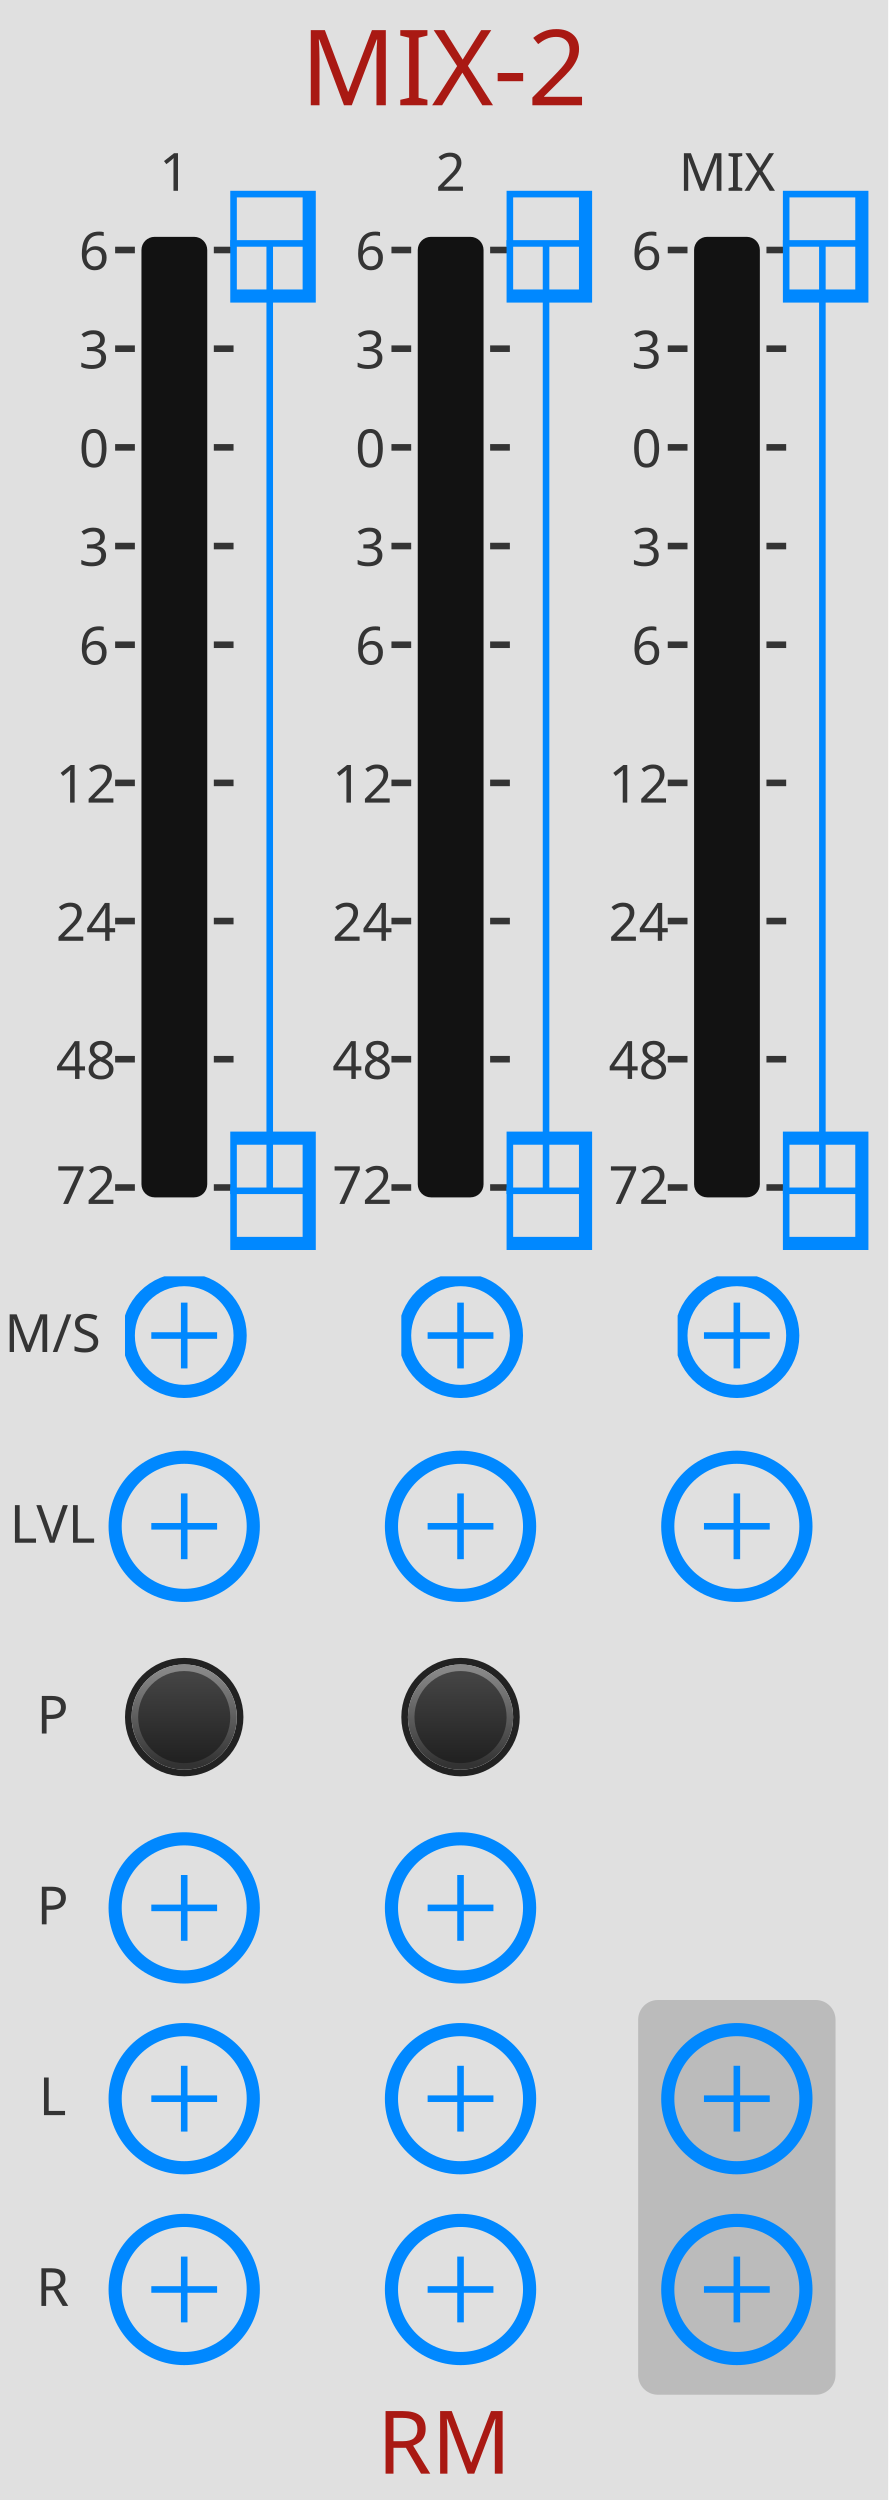
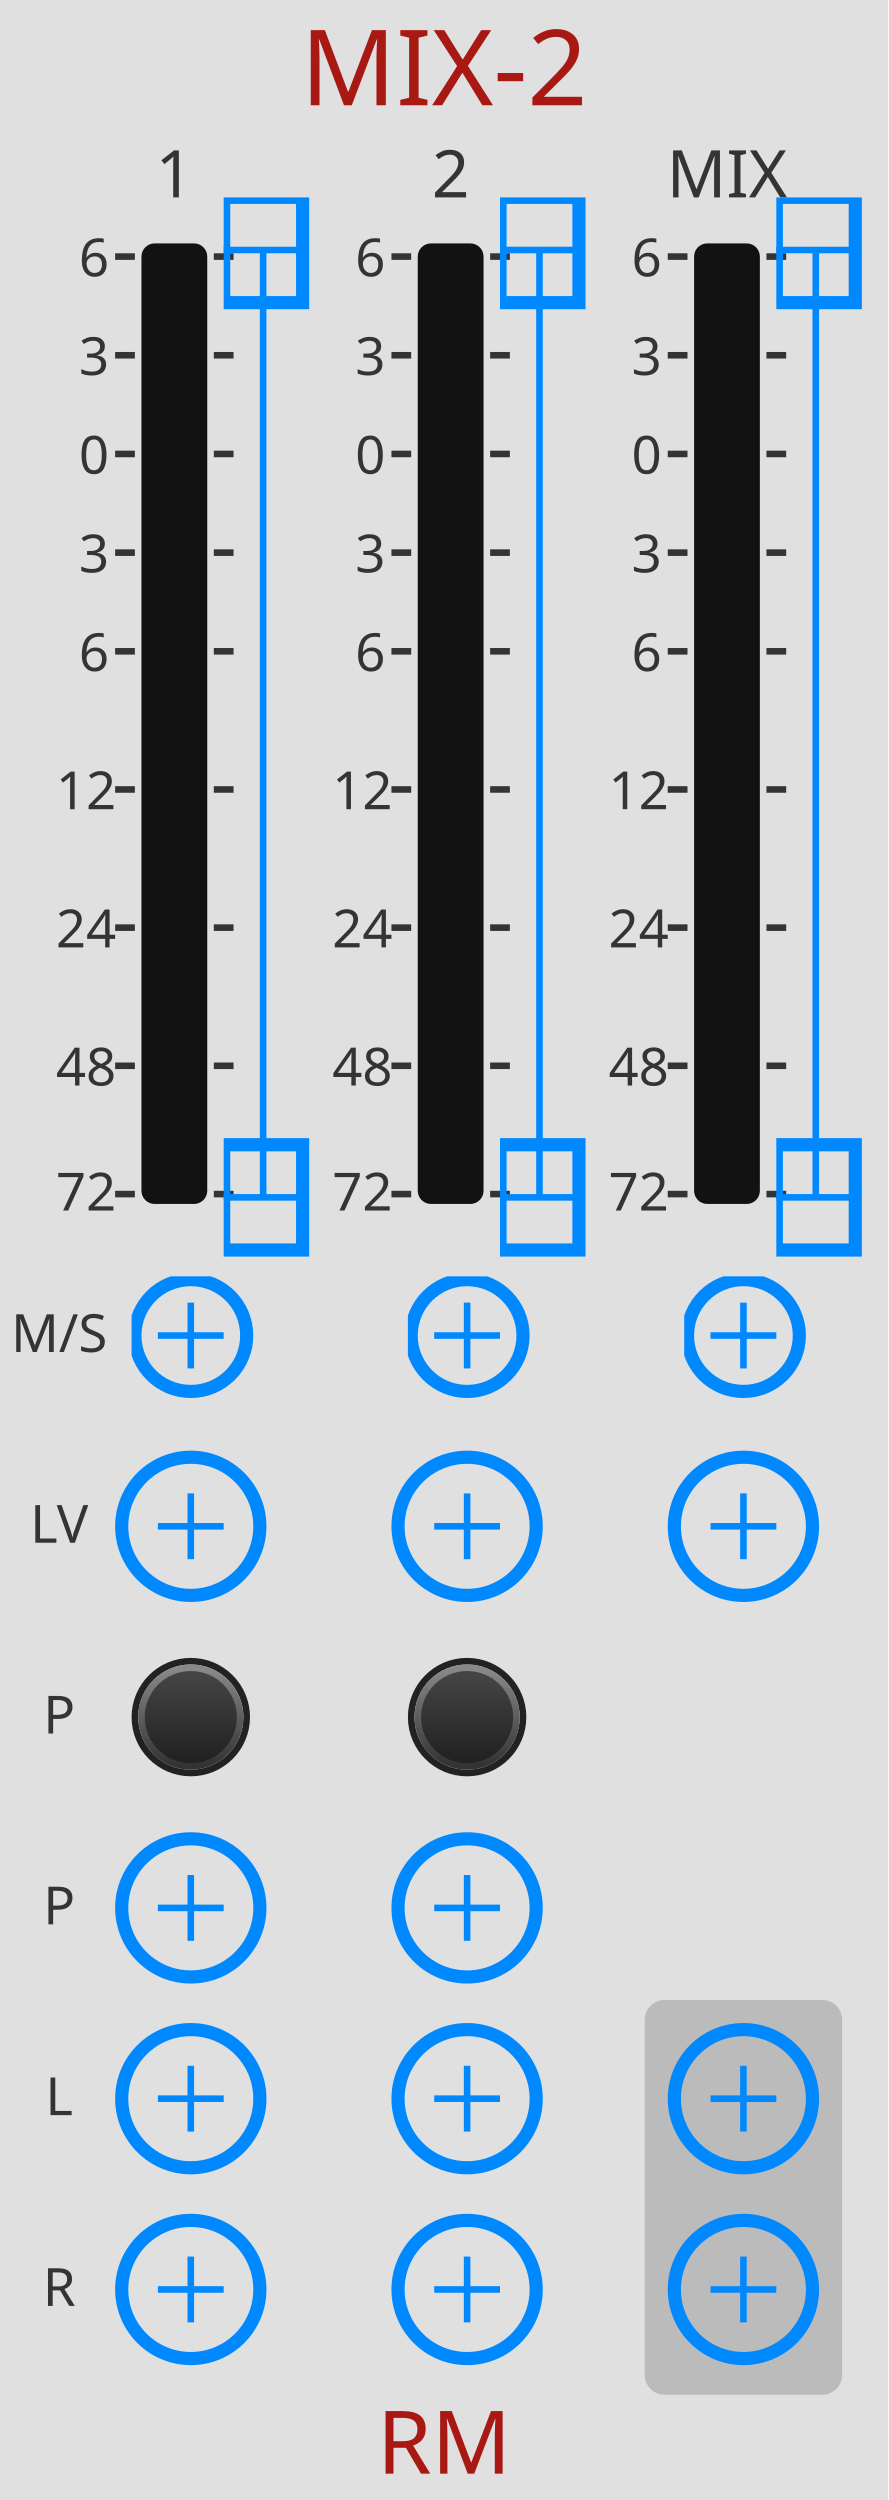
<svg xmlns="http://www.w3.org/2000/svg" xmlns:xlink="http://www.w3.org/1999/xlink" version="1.1" width="135" height="380" viewBox="0 0 135 380">
  <style>
    text.title {
      fill: #a91913;
      font-family: 'DIN Alternate';
      font-size: 12pt;
    }
    text.logo {
      fill: #a91913;
      font-family: 'DIN Alternate';
      font-size: 10pt;
    }
    text.big-label {
      fill: #343434;
      font-family: 'DIN Alternate';
      font-size: 7.5pt;
    }
    text.label {
      fill: #343434;
      font-family: 'DIN Alternate';
      font-size: 6pt;
    }
    .background {
      fill: #e0e0e0;
    }
    .output {
      fill: #bbbbbb;
    }
    polyline.icon {
      stroke: #343434;
      stroke-width: 1.2;
      fill: none;
    }
    polyline.connect {
      stroke: #343434;
      stroke-width: 1;
      fill: none;
    }

    .blueprint {
      stroke: #08f;
      fill: none;
    }
  </style>
  <defs>
    <linearGradient id="smallKnobMediumGradient">
      <stop offset="5%" stop-color="#888" />
      <stop offset="95%" stop-color="#333" />
    </linearGradient>
    <linearGradient id="smallKnobDarkGradient">
      <stop offset="5%" stop-color="#444" />
      <stop offset="95%" stop-color="#222" />
    </linearGradient>
    <symbol id="knob18">
      <g transform="translate(9 9)">
        <circle r="8.5" stroke="#222" fill="none" />
        <circle r="8" fill="url('#smallKnobMediumGradient')" transform="rotate(90)" />
        <circle r="7" fill="url('#smallKnobDarkGradient')" transform="rotate(90)" />
      </g>
    </symbol>
    <symbol id="toggleButton">
      <g transform="translate(9 9)">
        <polyline points="-5,0 5,0" stroke-width="1" class="blueprint" />
        <polyline points="0,-5 0,5" stroke-width="1" class="blueprint" />
        <circle cx="0" cy="0" r="8.5" stroke-width="2" class="blueprint" />
      </g>
    </symbol>
    <symbol id="port">
      <g transform="translate(12 12)">
        <polyline points="-5,0 5,0" stroke-width="1" class="blueprint" />
        <polyline points="0,-5 0,5" stroke-width="1" class="blueprint" />
        <circle cx="0" cy="0" r="10.5" stroke-width="2" class="blueprint" />
      </g>
    </symbol>
    <symbol id="meter">
      <g transform="translate(20 6)">
        <text x="-14.5" y="3" class="label">6</text>
        <text x="-14.5" y="18" class="label">3</text>
        <text x="-14.5" y="33" class="label">0</text>
        <text x="-14.5" y="48" class="label">3</text>
        <text x="-14.5" y="63" class="label">6</text>
        <text x="-18" y="84" class="label">12</text>
        <text x="-18" y="105" class="label">24</text>
        <text x="-18" y="126" class="label">48</text>
        <text x="-18" y="145" class="label">72</text>
        <polyline points="-9   0   -6   0" class="connect" />
        <polyline points="-9  15   -6  15" class="connect" />
        <polyline points="-9  30   -6  30" class="connect" />
        <polyline points="-9  45   -6  45" class="connect" />
        <polyline points="-9  60   -6  60" class="connect" />
        <polyline points="-9  81   -6  81" class="connect" />
        <polyline points="-9 102   -6 102" class="connect" />
        <polyline points="-9 123   -6 123" class="connect" />
        <polyline points="-9 142.5 -6 142.5" class="connect" />
        <polyline points="6   0   9   0" class="connect" />
        <polyline points="6  15   9  15" class="connect" />
        <polyline points="6  30   9  30" class="connect" />
        <polyline points="6  45   9  45" class="connect" />
        <polyline points="6  60   9  60" class="connect" />
        <polyline points="6  81   9  81" class="connect" />
        <polyline points="6 102   9 102" class="connect" />
        <polyline points="6 123   9 123" class="connect" />
        <polyline points="6 142.5 9 142.5" class="connect" />
        <rect x="-5" y="-2" width="10" height="146" rx="2" fill="#121212" />
      </g>
    </symbol>
    <symbol id="fader">
      <g transform="translate(6 8)">
        <polyline points="0,0 0,144" stroke-width="1" class="blueprint" />
        <rect x="-6" y="-8" width="12" height="16" stroke-width="2" class="blueprint" />
        <polyline points="-6,0 6,0" stroke-width="1" class="blueprint" />
        <g transform="translate(0 144)">
          <rect x="-6" y="-8" width="12" height="16" stroke-width="2" class="blueprint" />
          <polyline points="-6,0 6,0" stroke-width="1" class="blueprint" />
        </g>
      </g>
    </symbol>
  </defs>
  <rect class="background" width="100%" height="100%" />
  <text class="title" x="50%" y="16" text-anchor="middle">MIX-2</text>
  <text class="logo" x="50%" y="376" text-anchor="middle">RM</text>
-   <g transform="translate(8 203)">
-     <text x="0" y="2.5" class="label" text-anchor="middle">M/S</text>
-   </g>
-   <g transform="translate(8 232)">
-     <text x="0" y="2.5" class="label" text-anchor="middle">LVL</text>
-   </g>
-   <g transform="translate(8 261)">
-     <text x="0" y="2.5" class="label" text-anchor="middle">P</text>
-   </g>
-   <g transform="translate(8 290)">
-     <text x="0" y="2.5" class="label" text-anchor="middle">P</text>
-   </g>
-   <g transform="translate(8 319)">
-     <text x="0" y="2.5" class="label" text-anchor="middle">L</text>
-   </g>
-   <g transform="translate(8 348)">
-     <text x="0" y="2.5" class="label" text-anchor="middle">R</text>
-   </g>
-   <g transform="translate(28 37)">
-     <g transform="translate(-1.5 -8)">
-       <text x="0" y="0" class="label" text-anchor="middle">1</text>
-     </g>
-     <g transform="translate(-1.5 0)">
+   <g transform="translate(29 0)">
+     <g transform="translate(-20 203)">
+       <text x="0" y="2.5" class="label" text-anchor="middle">M/S</text>
+     </g>
+     <g transform="translate(-20 232)">
+       <text x="0" y="2.5" class="label" text-anchor="middle">LV</text>
+     </g>
+     <g transform="translate(-20 261)">
+       <text x="0" y="2.5" class="label" text-anchor="middle">P</text>
+     </g>
+     <g transform="translate(-20 290)">
+       <text x="0" y="2.5" class="label" text-anchor="middle">P</text>
+     </g>
+     <g transform="translate(-20 319)">
+       <text x="0" y="2.5" class="label" text-anchor="middle">L</text>
+     </g>
+     <g transform="translate(-20 348)">
+       <text x="0" y="2.5" class="label" text-anchor="middle">R</text>
+     </g>
+   </g>
+   <g transform="translate(29 38)">
+     <g transform="translate(-2.5 -8)">
+       <text x="0" y="0" class="big-label" text-anchor="middle">1</text>
+     </g>
+     <g transform="translate(-2.5 0)">
      <use xlink:href="#meter" transform="translate(-20 -5)" />
    </g>
-     <g transform="translate(13 0)">
+     <g transform="translate(11 0)">
      <use xlink:href="#fader" transform="translate(-6 -8)" />
    </g>
  </g>
-   <g transform="translate(28 203)">
+   <g transform="translate(29 203)">
    <use xlink:href="#toggleButton" transform="translate(-9 -9)" />
  </g>
-   <g transform="translate(28 232)">
-     <use xlink:href="#port" transform="translate(-12 -12)" />
-   </g>
-   <g transform="translate(28 261)">
+   <g transform="translate(29 232)">
+     <use xlink:href="#port" transform="translate(-12 -12)" />
+   </g>
+   <g transform="translate(29 261)">
    <use xlink:href="#knob18" transform="translate(-9 -9)" />
  </g>
-   <g transform="translate(28 290)">
-     <use xlink:href="#port" transform="translate(-12 -12)" />
-   </g>
-   <g transform="translate(28 319)">
-     <use xlink:href="#port" transform="translate(-12 -12)" />
-   </g>
-   <g transform="translate(28 348)">
-     <use xlink:href="#port" transform="translate(-12 -12)" />
-   </g>
-   <g transform="translate(70 37)">
-     <g transform="translate(-1.5 -8)">
-       <text x="0" y="0" class="label" text-anchor="middle">2</text>
-     </g>
-     <g transform="translate(-1.5 0)">
+   <g transform="translate(29 290)">
+     <use xlink:href="#port" transform="translate(-12 -12)" />
+   </g>
+   <g transform="translate(29 319)">
+     <use xlink:href="#port" transform="translate(-12 -12)" />
+   </g>
+   <g transform="translate(29 348)">
+     <use xlink:href="#port" transform="translate(-12 -12)" />
+   </g>
+   <g transform="translate(71 38)">
+     <g transform="translate(-2.5 -8)">
+       <text x="0" y="0" class="big-label" text-anchor="middle">2</text>
+     </g>
+     <g transform="translate(-2.5 0)">
      <use xlink:href="#meter" transform="translate(-20 -5)" />
    </g>
-     <g transform="translate(13 0)">
+     <g transform="translate(11 0)">
      <use xlink:href="#fader" transform="translate(-6 -8)" />
    </g>
  </g>
-   <g transform="translate(70 203)">
+   <g transform="translate(71 203)">
    <use xlink:href="#toggleButton" transform="translate(-9 -9)" />
  </g>
-   <g transform="translate(70 232)">
-     <use xlink:href="#port" transform="translate(-12 -12)" />
-   </g>
-   <g transform="translate(70 261)">
+   <g transform="translate(71 232)">
+     <use xlink:href="#port" transform="translate(-12 -12)" />
+   </g>
+   <g transform="translate(71 261)">
    <use xlink:href="#knob18" transform="translate(-9 -9)" />
  </g>
-   <g transform="translate(70 290)">
-     <use xlink:href="#port" transform="translate(-12 -12)" />
-   </g>
-   <g transform="translate(70 319)">
-     <use xlink:href="#port" transform="translate(-12 -12)" />
-   </g>
-   <g transform="translate(70 348)">
-     <use xlink:href="#port" transform="translate(-12 -12)" />
-   </g>
-   <g transform="translate(112 37)">
-     <g transform="translate(-1.5 -8)">
-       <text x="0" y="0" class="label" text-anchor="middle">MIX</text>
-     </g>
-     <g transform="translate(-1.5 0)">
+   <g transform="translate(71 290)">
+     <use xlink:href="#port" transform="translate(-12 -12)" />
+   </g>
+   <g transform="translate(71 319)">
+     <use xlink:href="#port" transform="translate(-12 -12)" />
+   </g>
+   <g transform="translate(71 348)">
+     <use xlink:href="#port" transform="translate(-12 -12)" />
+   </g>
+   <g transform="translate(113 38)">
+     <g transform="translate(-2.5 -8)">
+       <text x="0" y="0" class="big-label" text-anchor="middle">MIX</text>
+     </g>
+     <g transform="translate(-2.5 0)">
      <use xlink:href="#meter" transform="translate(-20 -5)" />
    </g>
-     <g transform="translate(13 0)">
+     <g transform="translate(11 0)">
      <use xlink:href="#fader" transform="translate(-6 -8)" />
    </g>
  </g>
-   <g transform="translate(112 203)">
+   <g transform="translate(113 203)">
    <use xlink:href="#toggleButton" transform="translate(-9 -9)" />
  </g>
-   <g transform="translate(112 232)">
-     <use xlink:href="#port" transform="translate(-12 -12)" />
-   </g>
-   <g transform="translate(112 319)">
+   <g transform="translate(113 232)">
+     <use xlink:href="#port" transform="translate(-12 -12)" />
+   </g>
+   <g transform="translate(113 319)">
    <rect x="-15" y="-15" width="30" height="60" rx="3" class="output" />
    <use xlink:href="#port" transform="translate(-12 -12)" />
  </g>
-   <g transform="translate(112 348)">
+   <g transform="translate(113 348)">
    <use xlink:href="#port" transform="translate(-12 -12)" />
  </g>
</svg>
